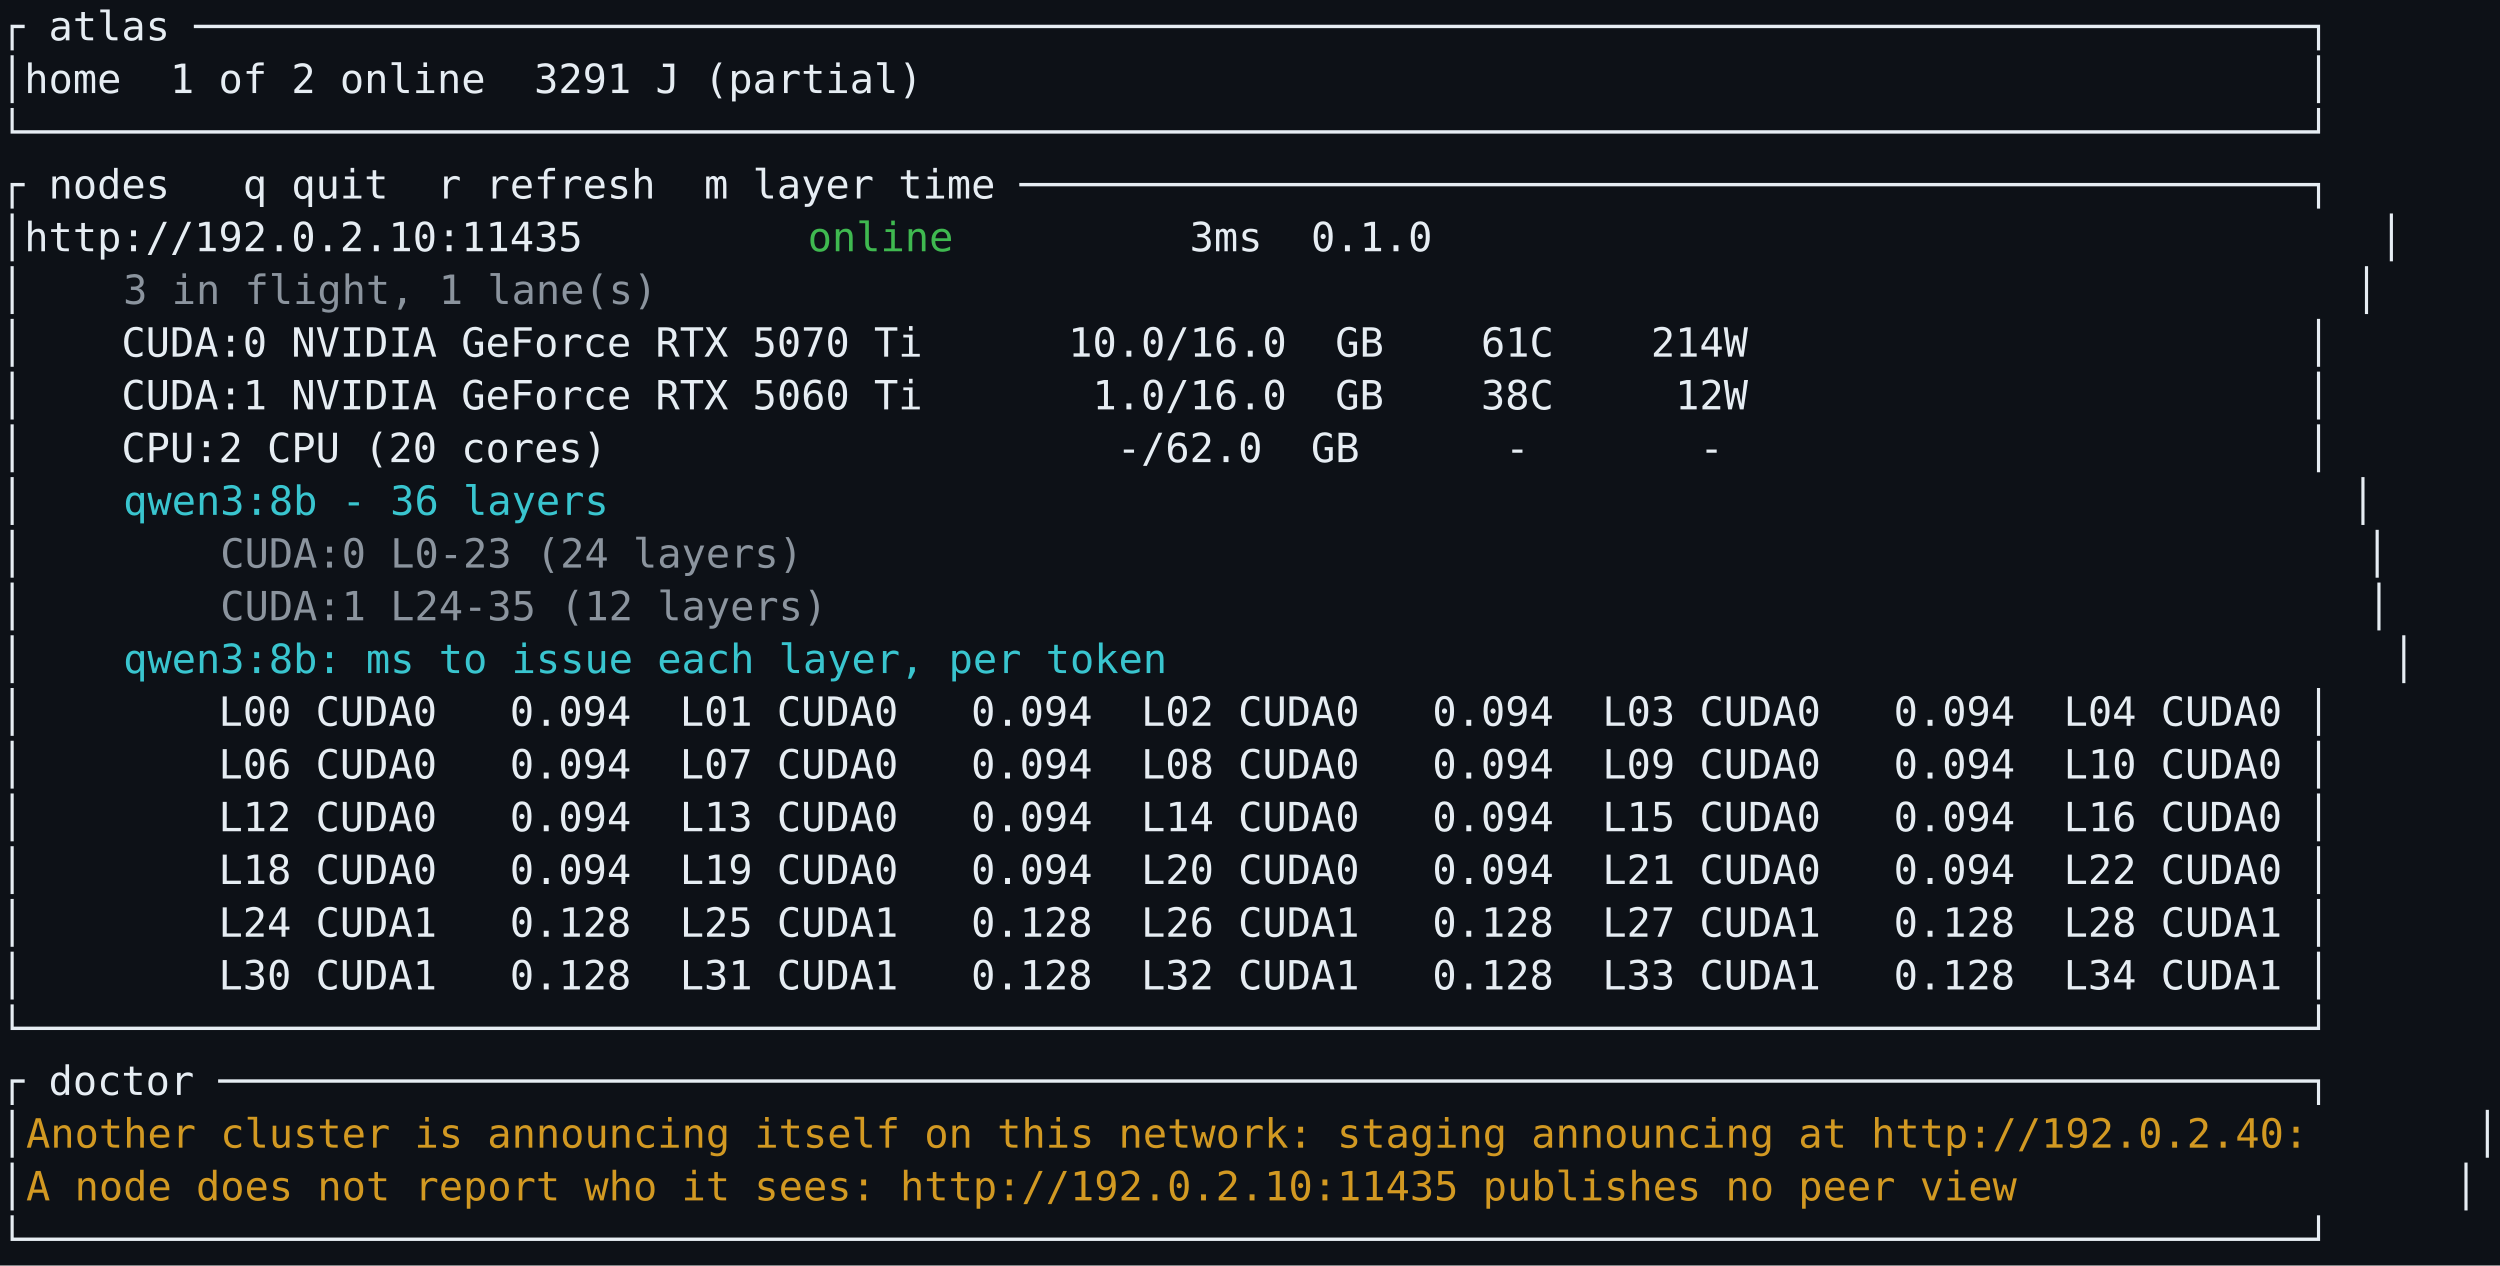
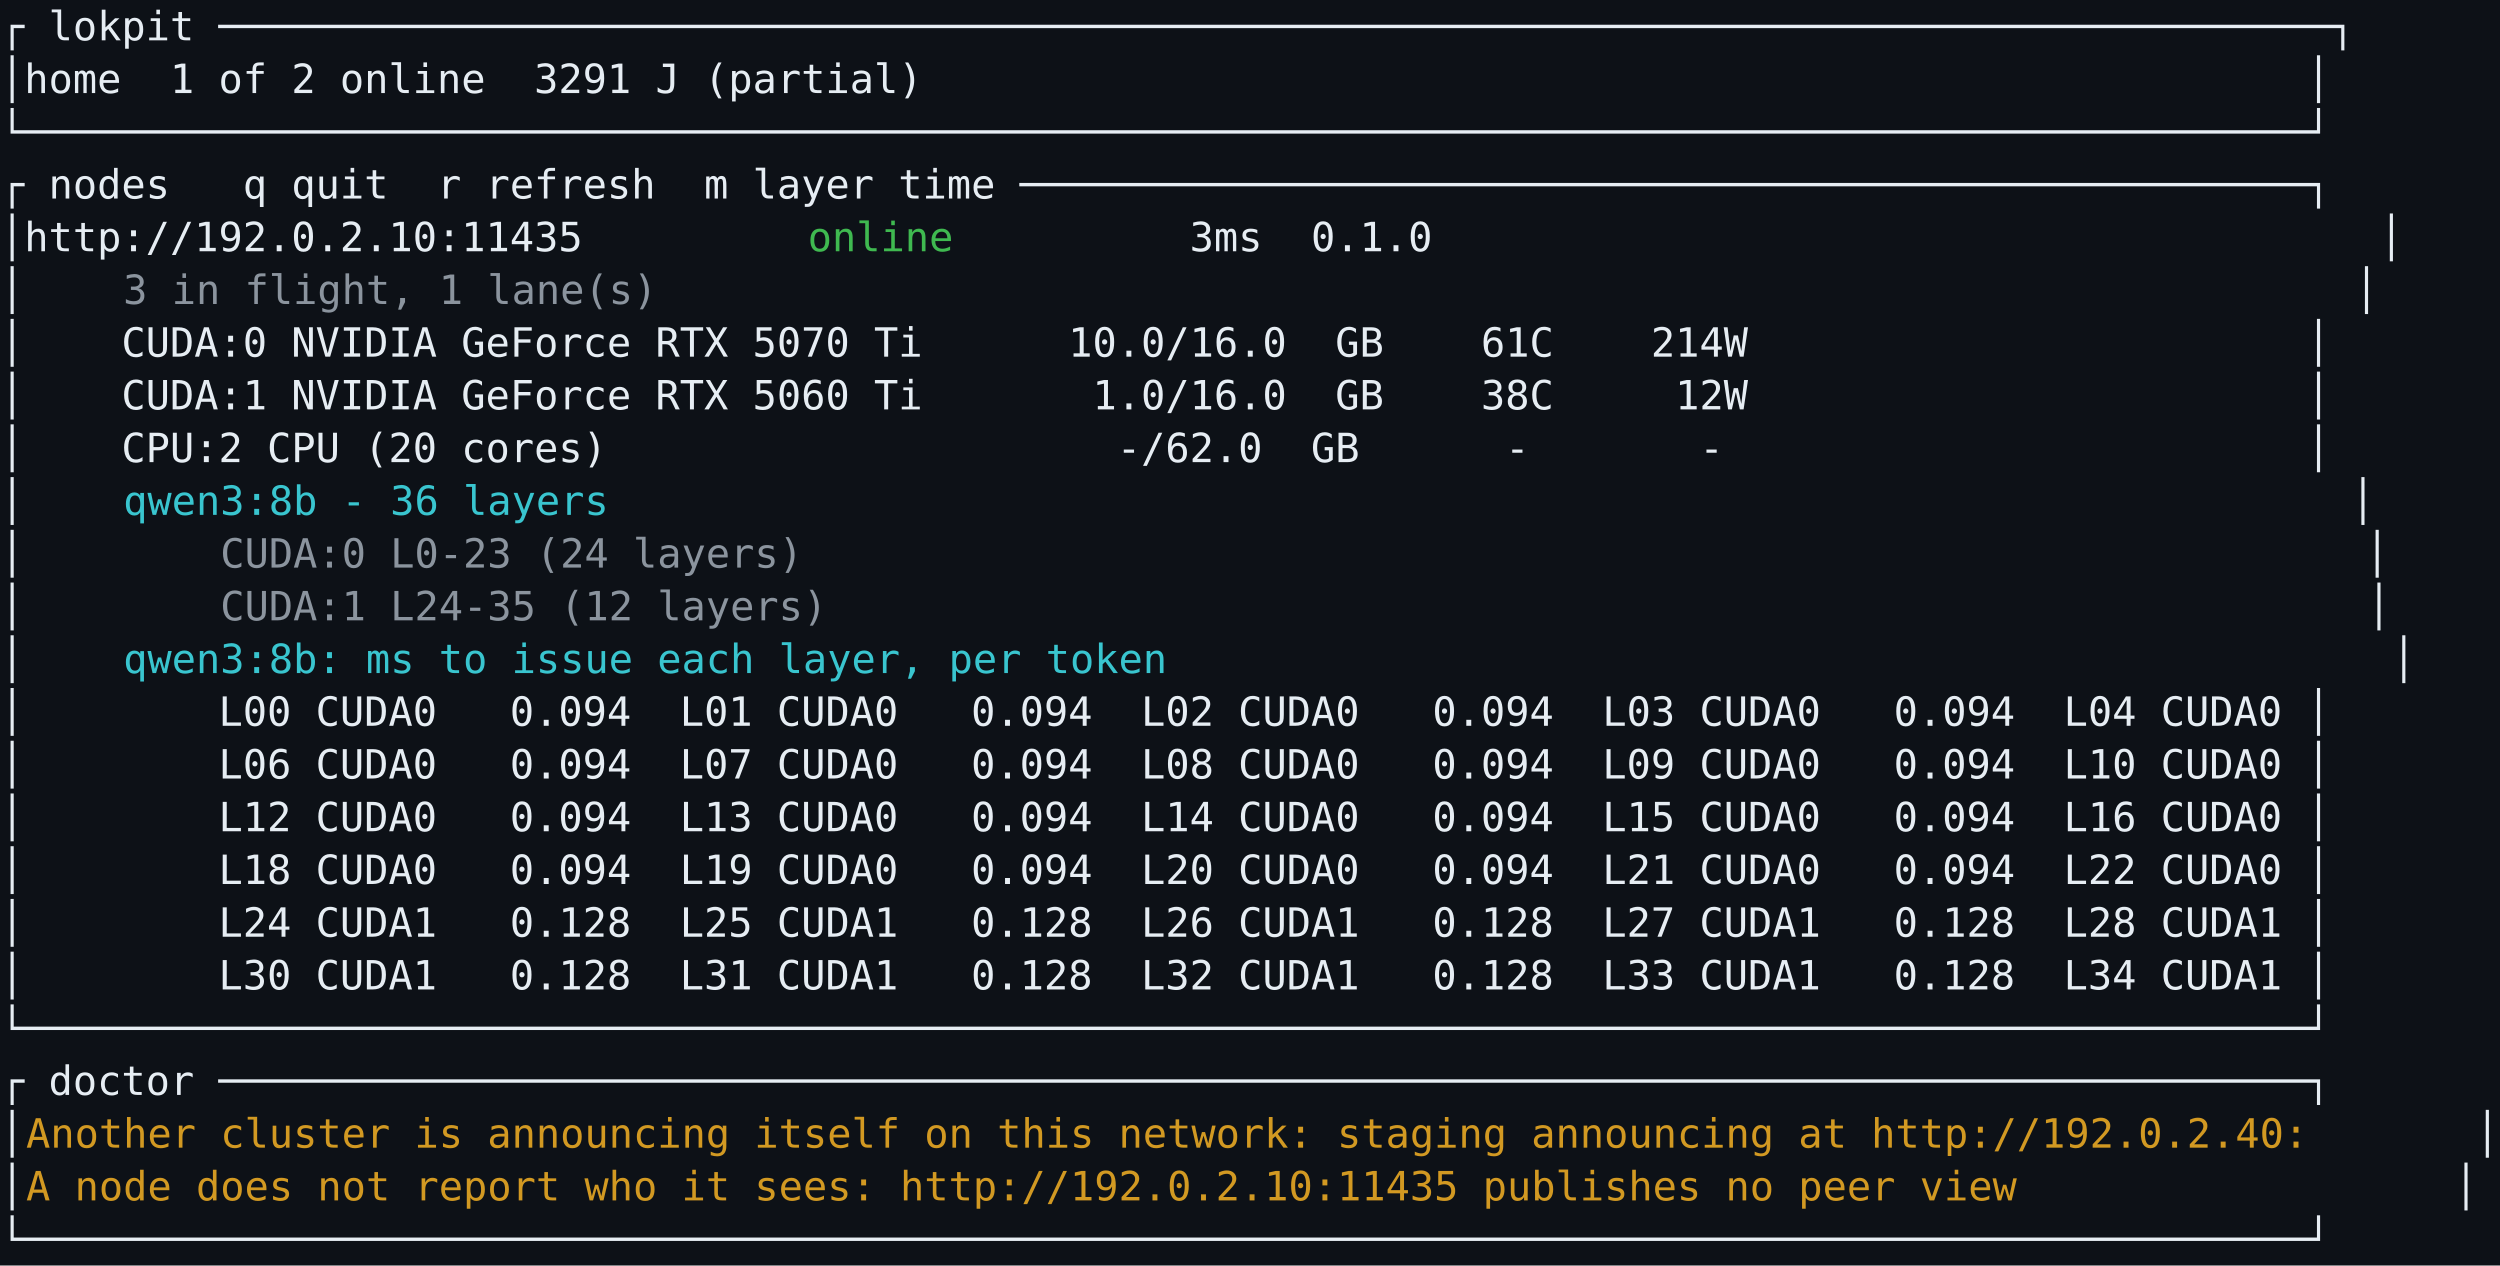
<svg xmlns="http://www.w3.org/2000/svg" width="806" height="408" viewBox="0 0 806 408" font-family="DejaVu Sans Mono, monospace" font-size="13">
  <rect width="100%" height="100%" fill="#0d1117" />
-   <text x="0.0" y="13.0" fill="#e6edf3" textLength="806.4" lengthAdjust="spacingAndGlyphs" xml:space="preserve">┌ atlas ───────────────────────────────────────────────────────────────────────────────────────┐</text>
+   <text x="0.0" y="13.0" fill="#e6edf3" textLength="806.4" lengthAdjust="spacingAndGlyphs" xml:space="preserve">┌ lokpit ───────────────────────────────────────────────────────────────────────────────────────┐</text>
  <text x="0.0" y="30.0" fill="#e6edf3" textLength="806.4" lengthAdjust="spacingAndGlyphs" xml:space="preserve">│home  1 of 2 online  3291 J (partial)                                                         │</text>
  <text x="0.0" y="47.0" fill="#e6edf3" textLength="806.4" lengthAdjust="spacingAndGlyphs" xml:space="preserve">└──────────────────────────────────────────────────────────────────────────────────────────────┘</text>
  <text x="0.0" y="64.0" fill="#e6edf3" textLength="806.4" lengthAdjust="spacingAndGlyphs" xml:space="preserve">┌ nodes   q quit  r refresh  m layer time ─────────────────────────────────────────────────────┐</text>
  <text x="0.0" y="81.0" fill="#e6edf3" textLength="260.4" lengthAdjust="spacingAndGlyphs" xml:space="preserve">│http://192.0.2.10:11435       </text>
  <text x="260.4" y="81.0" fill="#3fb950" textLength="84.0" lengthAdjust="spacingAndGlyphs" xml:space="preserve">online    </text>
  <text x="344.4" y="81.0" fill="#e6edf3" textLength="462.0" lengthAdjust="spacingAndGlyphs" xml:space="preserve">     3ms  0.1.0                                       │</text>
  <text x="0.0" y="98.0" fill="#e6edf3" textLength="8.4" lengthAdjust="spacingAndGlyphs" xml:space="preserve">│</text>
  <text x="8.4" y="98.0" fill="#8b949e" textLength="218.4" lengthAdjust="spacingAndGlyphs" xml:space="preserve">    3 in flight, 1 lane(s)</text>
  <text x="226.8" y="98.0" fill="#e6edf3" textLength="579.6" lengthAdjust="spacingAndGlyphs" xml:space="preserve">                                                                    │</text>
  <text x="0.0" y="115.0" fill="#e6edf3" textLength="806.4" lengthAdjust="spacingAndGlyphs" xml:space="preserve">│    CUDA:0 NVIDIA GeForce RTX 5070 Ti      10.0/16.0  GB    61C    214W                       │</text>
  <text x="0.0" y="132.0" fill="#e6edf3" textLength="806.4" lengthAdjust="spacingAndGlyphs" xml:space="preserve">│    CUDA:1 NVIDIA GeForce RTX 5060 Ti       1.0/16.0  GB    38C     12W                       │</text>
  <text x="0.0" y="149.0" fill="#e6edf3" textLength="806.4" lengthAdjust="spacingAndGlyphs" xml:space="preserve">│    CPU:2 CPU (20 cores)                     -/62.0  GB      -       -                        │</text>
  <text x="0.0" y="166.0" fill="#e6edf3" textLength="8.4" lengthAdjust="spacingAndGlyphs" xml:space="preserve">│</text>
  <text x="8.4" y="166.0" fill="#39c5cf" textLength="201.6" lengthAdjust="spacingAndGlyphs" xml:space="preserve">    qwen3:8b - 36 layers</text>
  <text x="210.0" y="166.0" fill="#e6edf3" textLength="596.4" lengthAdjust="spacingAndGlyphs" xml:space="preserve">                                                                      │</text>
  <text x="0.0" y="183.0" fill="#e6edf3" textLength="8.4" lengthAdjust="spacingAndGlyphs" xml:space="preserve">│</text>
  <text x="8.4" y="183.0" fill="#8b949e" textLength="268.8" lengthAdjust="spacingAndGlyphs" xml:space="preserve">        CUDA:0 L0-23 (24 layers)</text>
  <text x="277.2" y="183.0" fill="#e6edf3" textLength="529.2" lengthAdjust="spacingAndGlyphs" xml:space="preserve">                                                              │</text>
  <text x="0.0" y="200.0" fill="#e6edf3" textLength="8.4" lengthAdjust="spacingAndGlyphs" xml:space="preserve">│</text>
  <text x="8.4" y="200.0" fill="#8b949e" textLength="277.2" lengthAdjust="spacingAndGlyphs" xml:space="preserve">        CUDA:1 L24-35 (12 layers)</text>
  <text x="285.6" y="200.0" fill="#e6edf3" textLength="520.8" lengthAdjust="spacingAndGlyphs" xml:space="preserve">                                                             │</text>
  <text x="0.0" y="217.0" fill="#e6edf3" textLength="8.4" lengthAdjust="spacingAndGlyphs" xml:space="preserve">│</text>
  <text x="8.4" y="217.0" fill="#39c5cf" textLength="394.8" lengthAdjust="spacingAndGlyphs" xml:space="preserve">    qwen3:8b: ms to issue each layer, per token</text>
  <text x="403.2" y="217.0" fill="#e6edf3" textLength="403.2" lengthAdjust="spacingAndGlyphs" xml:space="preserve">                                               │</text>
  <text x="0.0" y="234.0" fill="#e6edf3" textLength="806.4" lengthAdjust="spacingAndGlyphs" xml:space="preserve">│        L00 CUDA0   0.094  L01 CUDA0   0.094  L02 CUDA0   0.094  L03 CUDA0   0.094  L04 CUDA0 │</text>
  <text x="0.0" y="251.0" fill="#e6edf3" textLength="806.4" lengthAdjust="spacingAndGlyphs" xml:space="preserve">│        L06 CUDA0   0.094  L07 CUDA0   0.094  L08 CUDA0   0.094  L09 CUDA0   0.094  L10 CUDA0 │</text>
  <text x="0.0" y="268.0" fill="#e6edf3" textLength="806.4" lengthAdjust="spacingAndGlyphs" xml:space="preserve">│        L12 CUDA0   0.094  L13 CUDA0   0.094  L14 CUDA0   0.094  L15 CUDA0   0.094  L16 CUDA0 │</text>
  <text x="0.0" y="285.0" fill="#e6edf3" textLength="806.4" lengthAdjust="spacingAndGlyphs" xml:space="preserve">│        L18 CUDA0   0.094  L19 CUDA0   0.094  L20 CUDA0   0.094  L21 CUDA0   0.094  L22 CUDA0 │</text>
  <text x="0.0" y="302.0" fill="#e6edf3" textLength="806.4" lengthAdjust="spacingAndGlyphs" xml:space="preserve">│        L24 CUDA1   0.128  L25 CUDA1   0.128  L26 CUDA1   0.128  L27 CUDA1   0.128  L28 CUDA1 │</text>
  <text x="0.0" y="319.0" fill="#e6edf3" textLength="806.4" lengthAdjust="spacingAndGlyphs" xml:space="preserve">│        L30 CUDA1   0.128  L31 CUDA1   0.128  L32 CUDA1   0.128  L33 CUDA1   0.128  L34 CUDA1 │</text>
  <text x="0.0" y="336.0" fill="#e6edf3" textLength="806.4" lengthAdjust="spacingAndGlyphs" xml:space="preserve">└──────────────────────────────────────────────────────────────────────────────────────────────┘</text>
  <text x="0.0" y="353.0" fill="#e6edf3" textLength="806.4" lengthAdjust="spacingAndGlyphs" xml:space="preserve">┌ doctor ──────────────────────────────────────────────────────────────────────────────────────┐</text>
  <text x="0.0" y="370.0" fill="#e6edf3" textLength="8.4" lengthAdjust="spacingAndGlyphs" xml:space="preserve">│</text>
  <text x="8.4" y="370.0" fill="#d29922" textLength="789.6" lengthAdjust="spacingAndGlyphs" xml:space="preserve">Another cluster is announcing itself on this network: staging announcing at http://192.0.2.40:</text>
  <text x="798.0" y="370.0" fill="#e6edf3" textLength="8.4" lengthAdjust="spacingAndGlyphs" xml:space="preserve">│</text>
  <text x="0.0" y="387.0" fill="#e6edf3" textLength="8.4" lengthAdjust="spacingAndGlyphs" xml:space="preserve">│</text>
  <text x="8.4" y="387.0" fill="#d29922" textLength="688.8" lengthAdjust="spacingAndGlyphs" xml:space="preserve">A node does not report who it sees: http://192.0.2.10:11435 publishes no peer view</text>
  <text x="697.2" y="387.0" fill="#e6edf3" textLength="109.2" lengthAdjust="spacingAndGlyphs" xml:space="preserve">            │</text>
  <text x="0.0" y="404.0" fill="#e6edf3" textLength="806.4" lengthAdjust="spacingAndGlyphs" xml:space="preserve">└──────────────────────────────────────────────────────────────────────────────────────────────┘</text>
</svg>
